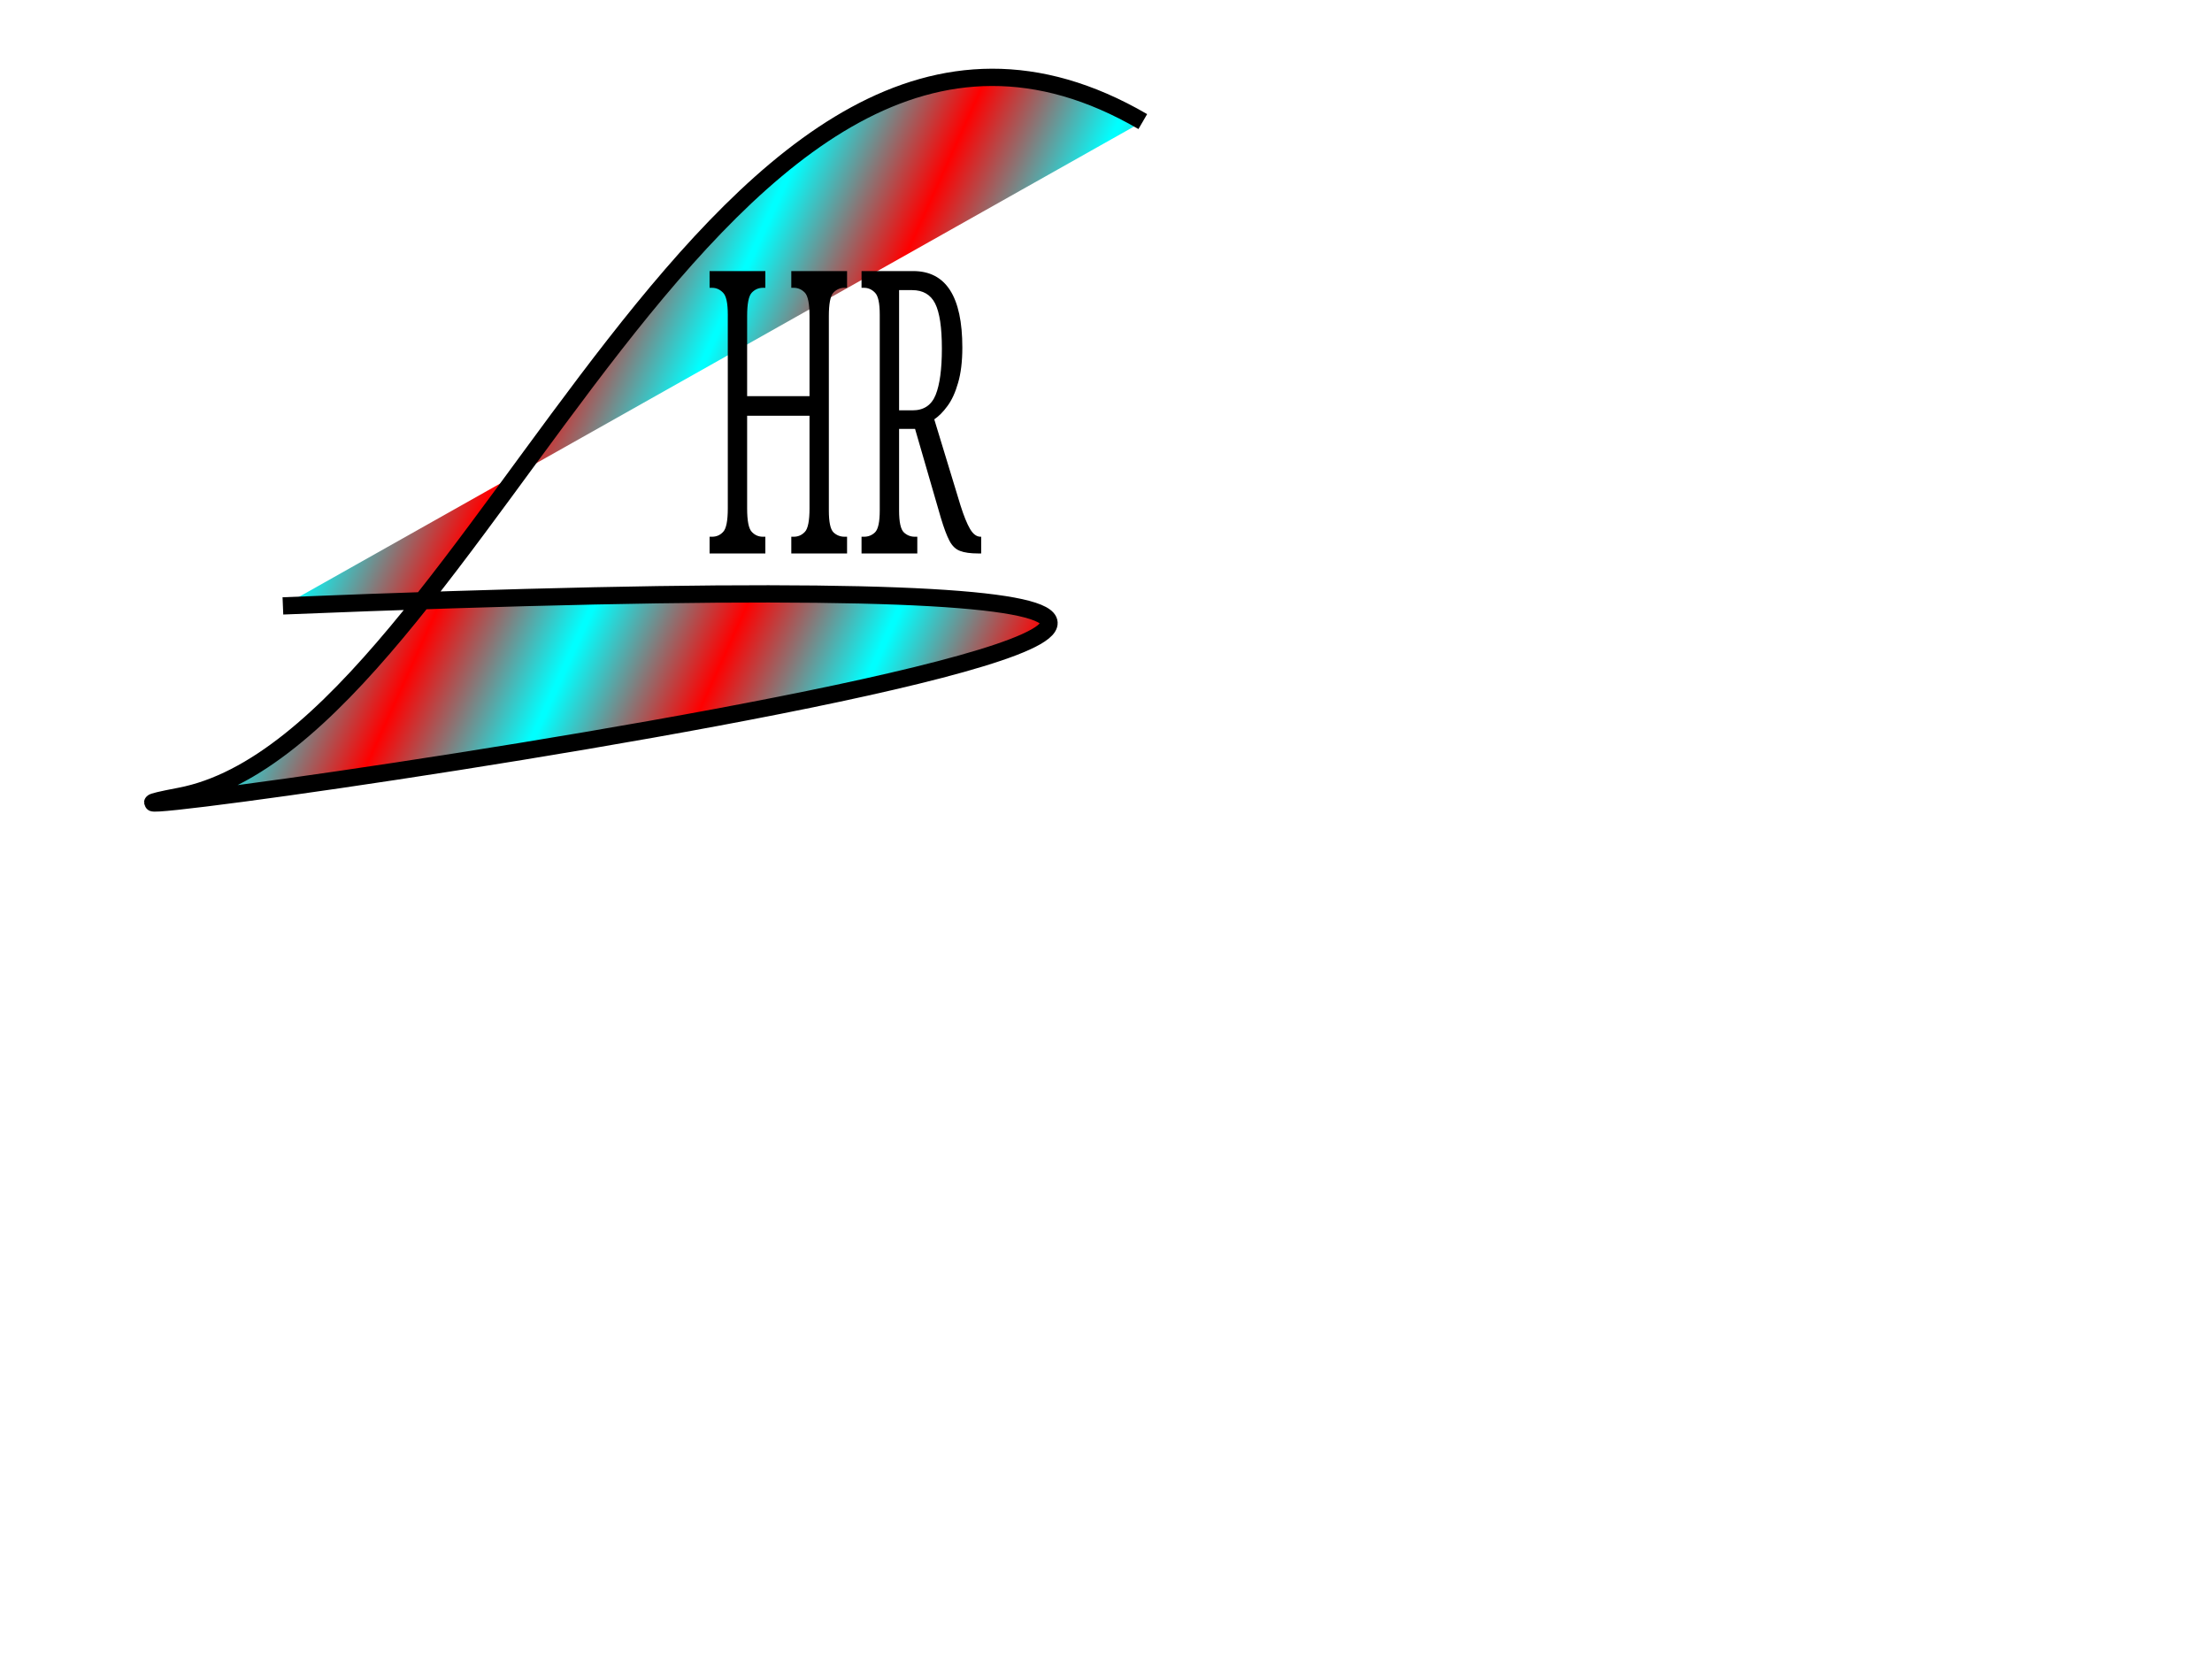
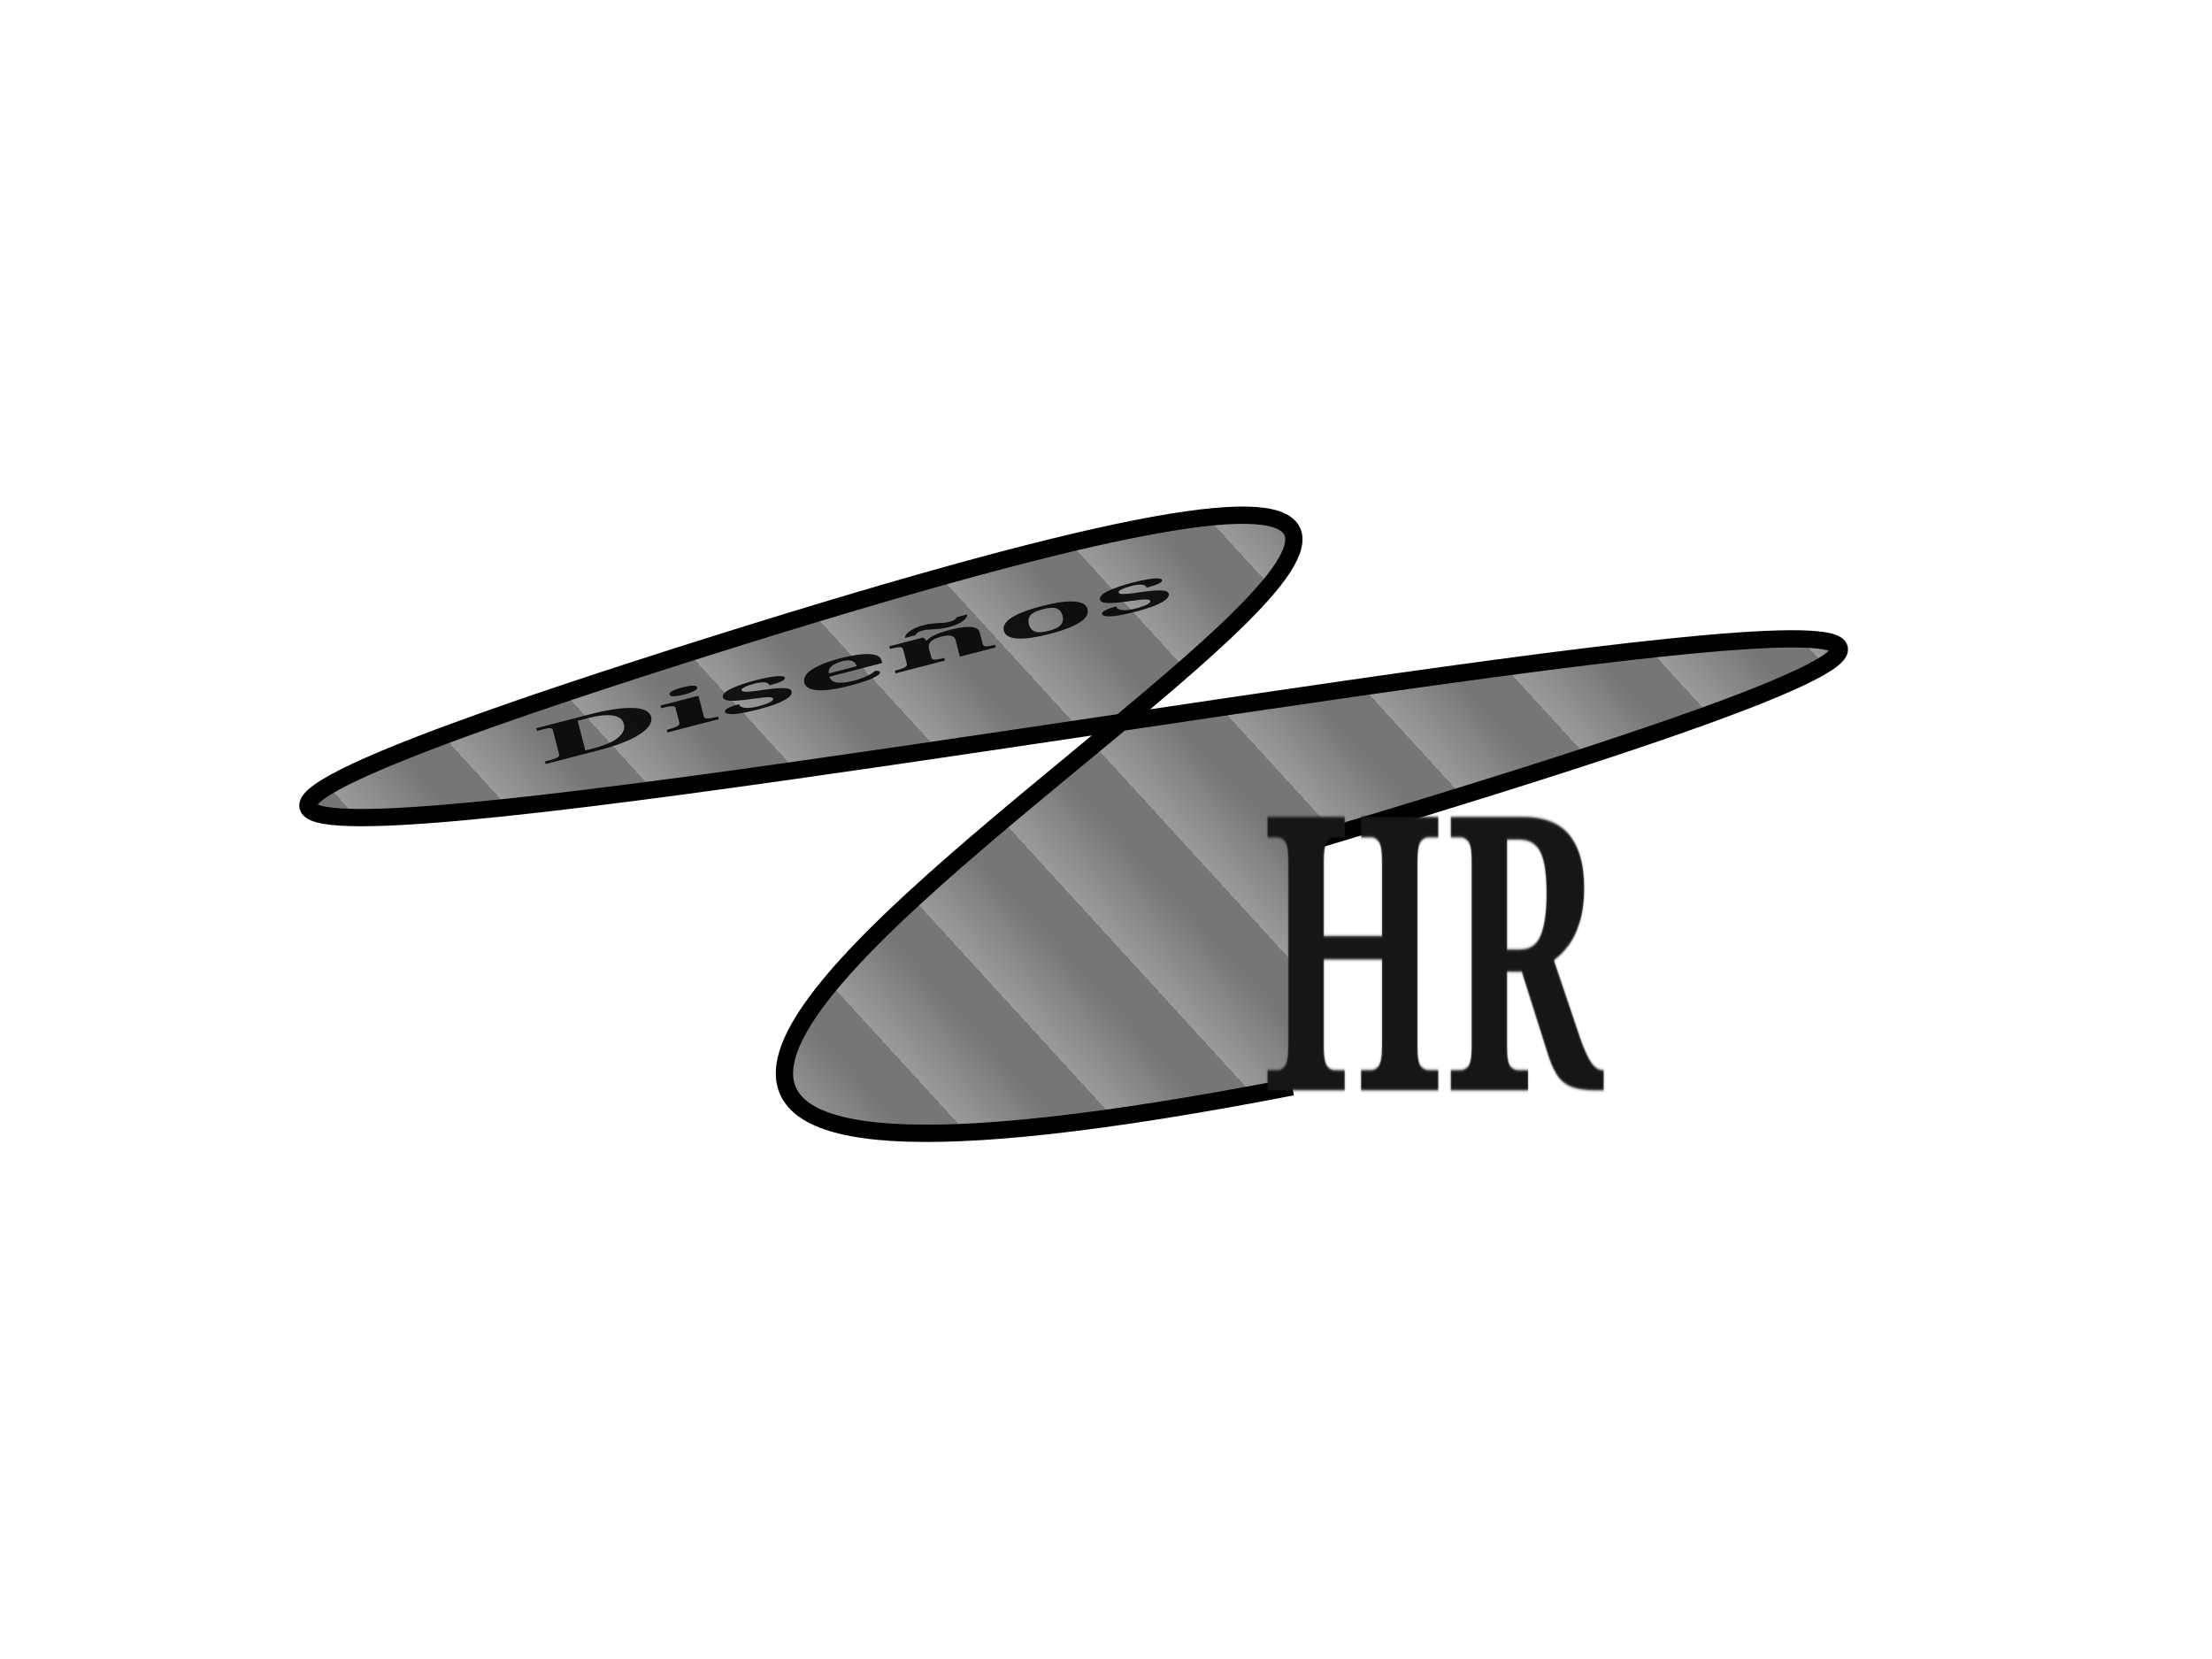
<svg xmlns="http://www.w3.org/2000/svg" width="640" height="480">
  <defs>
-     <linearGradient spreadMethod="reflect" y1="0.422" x1="0.413" y2="0.543" x2="0.561" id="svg_19">
-       <stop offset="0.014" stop-color="#00ffff" />
-       <stop offset="1" stop-color="#FF0000" />
+     <filter id="svg_36_blur" x="-50%" y="-50%" width="200%" height="200%">
+       <feGaussianBlur stdDeviation="0.1" />
+     </filter>
+     <linearGradient y2="0.488" x2="0.6" y1="0.488" x1="0.503" spreadMethod="repeat" id="svg_10">
+       <stop stop-color="#939393" offset="0" />
+       <stop stop-color="#6c6c6c" offset="0.635" />
+       <stop stop-color="#6c6c6c" offset="1" />
    </linearGradient>
  </defs>
  <g>
-     <path transform="rotate(-37.03711 206.3133,158.7611) " id="svg_5" d="m97,97c456,316 -136,-13 -57,26c79,39 285,-119 340,12" stroke-width="5" stroke="#000000" fill="url(#svg_19)" />
-     <text stroke="#000000" transform="matrix(2.310091,0,0,4.76664,-469.169,-692.6291) " xml:space="preserve" text-anchor="middle" font-family="serif" font-size="24" id="svg_17" y="178.902" x="308.452" stroke-linecap="null" stroke-linejoin="null" stroke-dasharray="null" stroke-width="0" fill="#000000">HR</text>
+     <path id="svg_5" fill="url(#svg_10)" stroke-width="5" d="m334.559,279.283c540.621,265.149 -546.988,-374.499 -85.278,-157.355c461.71,217.143 -350.883,-31.992 37.342,207.911" transform="rotate(-42.67467 310.5767,210.4539) " fill-opacity="0.93" stroke="#000000" />
+     <text id="svg_36" fill="#191919" stroke-width="0" stroke-dasharray="null" stroke-linejoin="null" stroke-linecap="null" x="260.145" y="382.485" font-size="24" font-family="serif" text-anchor="middle" xml:space="preserve" transform="matrix(2.698364,0,0,4.615385,-287.6377,-1449.846) " stroke="#000000" filter="url(#svg_36_blur)" font-weight="bold">HR</text>
+     <text id="svg_38" fill="#000000" stroke-width="0" stroke-dasharray="null" stroke-linejoin="null" stroke-linecap="null" fill-opacity="0.88" x="211.693" y="115.371" font-size="24" font-family="serif" text-anchor="middle" xml:space="preserve" transform="rotate(-14.52771 247.3144,192.668) matrix(2.007967,0,0,0.6247086,-177.733,125.6364) " stroke="#000000" font-weight="bold">Diseños</text>
  </g>
</svg>
